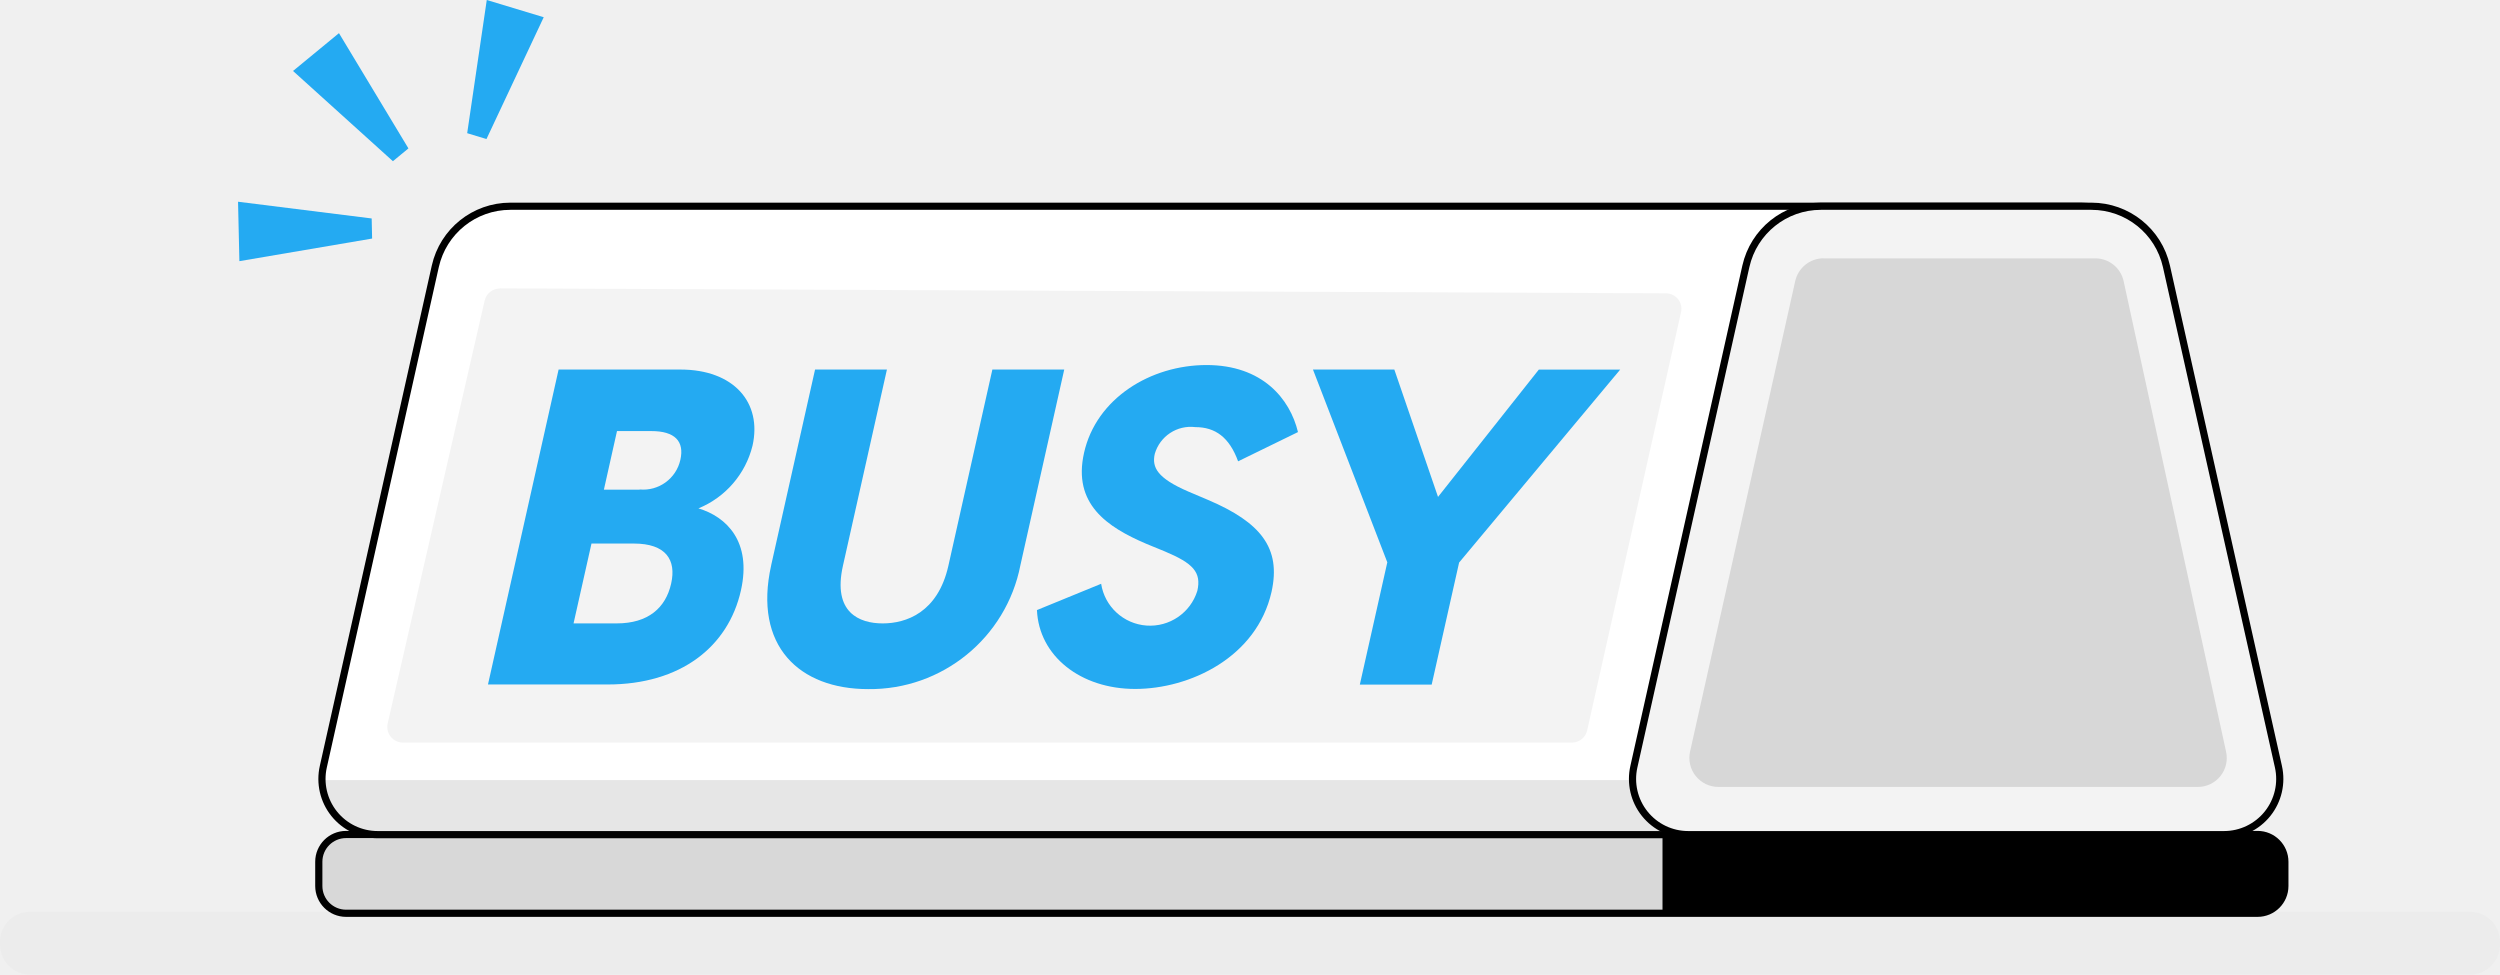
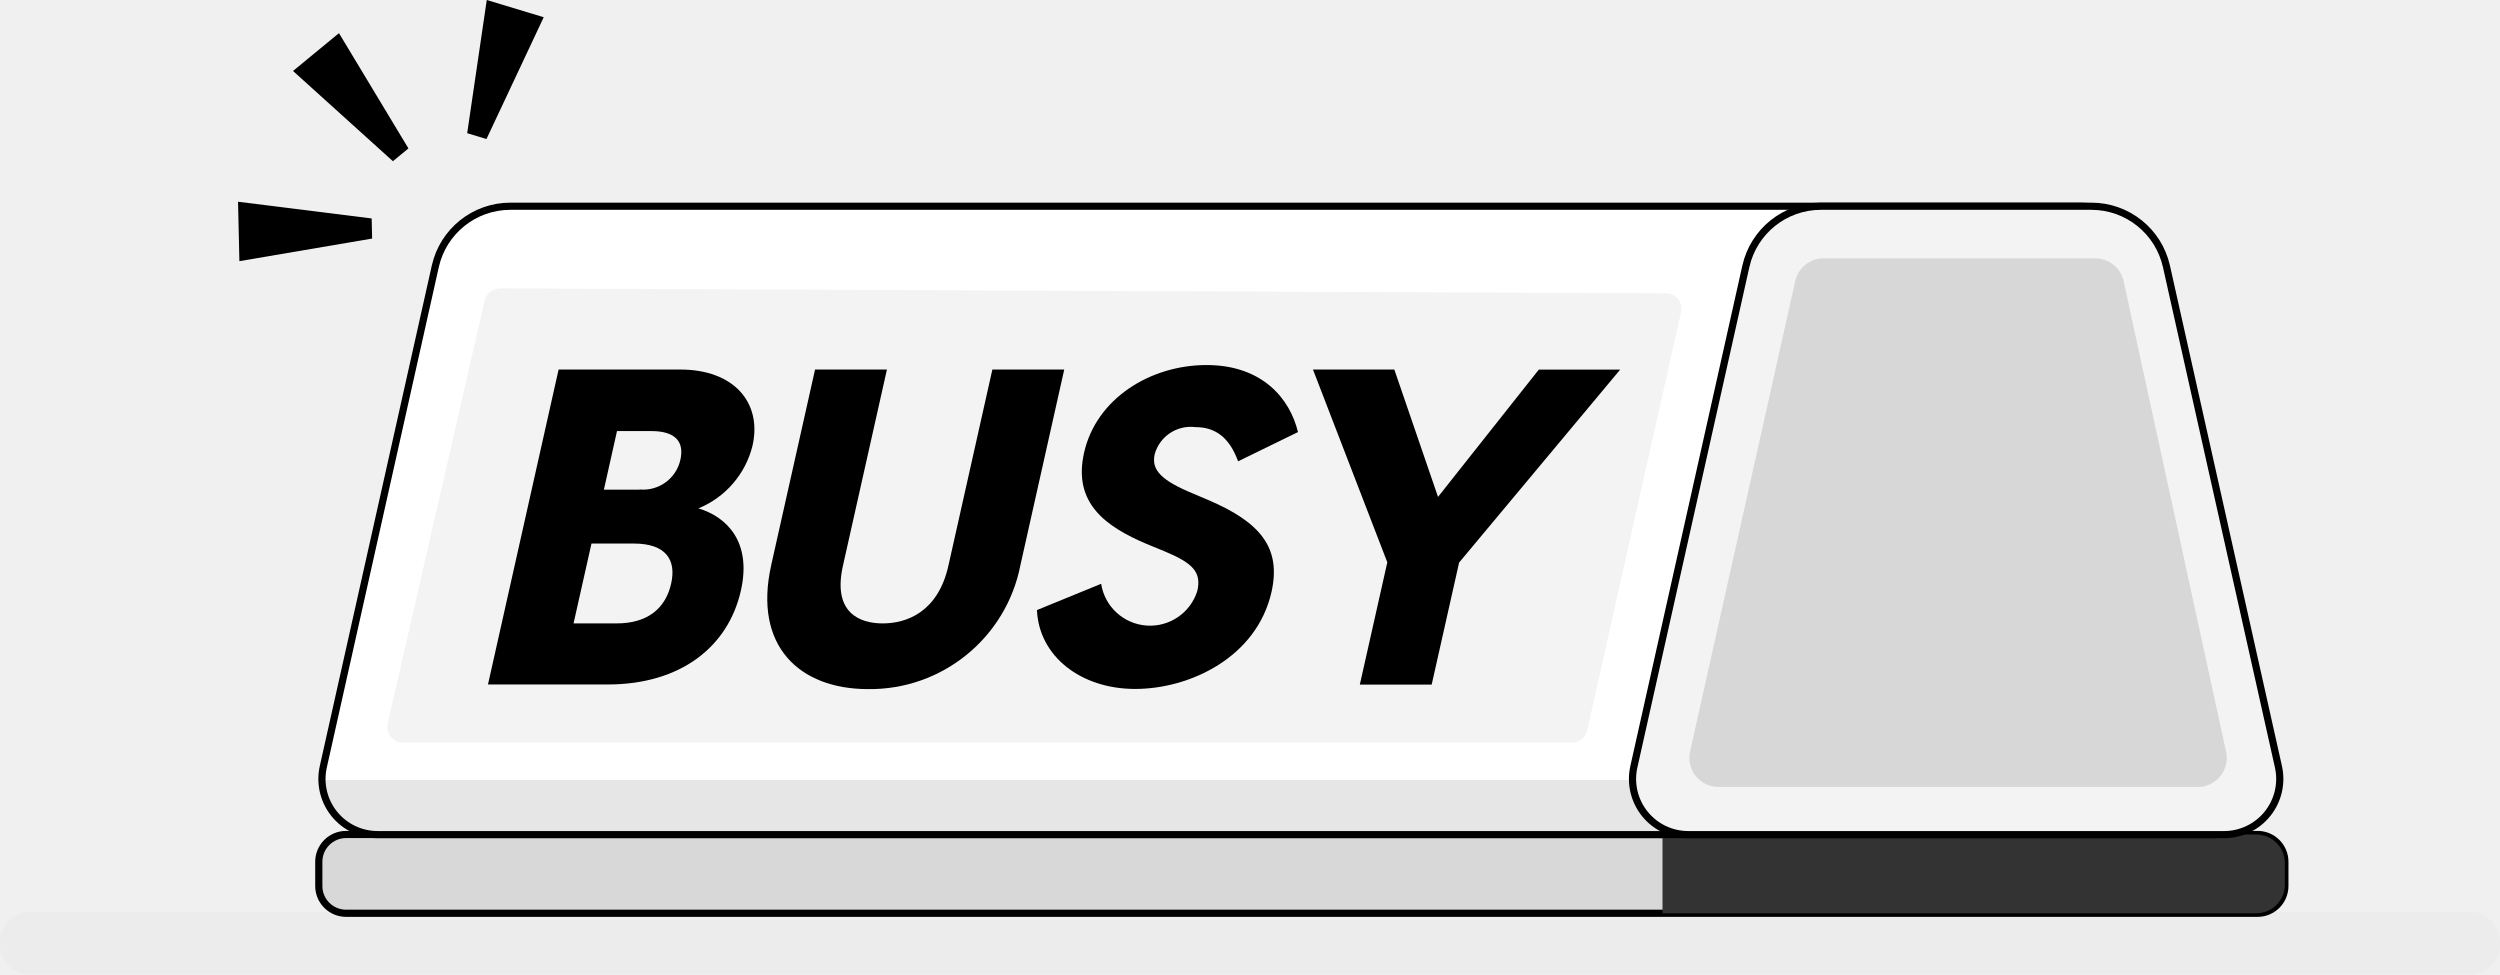
<svg xmlns="http://www.w3.org/2000/svg" width="174.139" height="67.886" viewBox="0 0 174.139 67.886">
  <g data-name="Group 5550">
    <rect data-name="Rectangle 3388" width="174.139" height="4.376" rx="2.09" transform="translate(0 63.51)" style="fill:#ececec" />
    <path data-name="Path 1721" d="M34.5 13.69h109.4a5.356 5.356 0 0 1 5.226 4.187l7.8 34.851a3.883 3.883 0 0 1-3.788 4.733H25.253a3.879 3.879 0 0 1-3.788-4.733l7.8-34.851a5.356 5.356 0 0 1 5.226-4.187z" transform="translate(1.056 .676)" style="fill:#fff" />
    <path data-name="Path 1722" d="m33.549 19.14 81.224.346a1.076 1.076 0 0 1 1.049 1.322l-6.537 29.122a1.089 1.089 0 0 1-1.06.85H26.791a1.092 1.092 0 0 1-1.06-1.322l6.758-29.468a1.089 1.089 0 0 1 1.06-.84z" transform="translate(1.27 .946)" style="fill:#f3f3f3" />
    <g data-name="Group 5549">
-       <path data-name="Path 1723" d="M37.312 24.53H45.8c3.7 0 5.7 2.288 5.016 5.31a6.362 6.362 0 0 1-3.766 4.36c1.962.588 3.725 2.319 2.959 5.719-.882 3.925-4.2 6.548-9.287 6.548H32.39l4.922-21.947zm4.051 17.682c2.183 0 3.411-1.081 3.788-2.781.367-1.637-.357-2.781-2.6-2.781H39.6l-1.249 5.562h3.012zm1.585-9.329a2.653 2.653 0 0 0 2.844-2.067c.294-1.3-.4-2-2.015-2h-2.4l-.913 4.082h2.5z" transform="translate(1.6 1.211)" style="fill:#24aaf2" />
-       <path data-name="Path 1724" d="m51.2 38.162 3.057-13.632h5.006L56.2 38.193c-.735 3.274 1.154 4.019 2.77 4.019s3.841-.745 4.575-4.019l3.063-13.663h5.006L68.56 38.162a10.68 10.68 0 0 1-10.61 8.626c-4.785 0-8.007-3-6.748-8.626z" transform="translate(2.516 1.212)" style="fill:#24aaf2" />
-       <path data-name="Path 1725" d="m68.84 41.293 4.46-1.826a3.448 3.448 0 0 0 6.7.493c.294-1.3-.294-1.92-2.267-2.749l-1.28-.525c-2.749-1.175-5.142-2.781-4.345-6.338.85-3.8 4.638-6.118 8.532-6.118s5.814 2.351 6.37 4.67l-4.17 2.036c-.609-1.669-1.585-2.382-2.98-2.382a2.608 2.608 0 0 0-2.823 1.857c-.22.955.189 1.7 2.319 2.624l1.385.588c3.7 1.574 5.1 3.369 4.429 6.4-1.028 4.575-5.7 6.769-9.5 6.769s-6.706-2.288-6.842-5.5z" transform="translate(3.401 1.197)" style="fill:#24aaf2" />
-       <path data-name="Path 1726" d="M92.334 37.973 87.15 24.53h5.667l3.043 8.87 7.021-8.867h5.667l-11.219 13.44-1.91 8.5h-5.005l1.91-8.5z" transform="translate(4.306 1.212)" style="fill:#24aaf2" />
+       <path data-name="Path 1723" d="M37.312 24.53H45.8c3.7 0 5.7 2.288 5.016 5.31a6.362 6.362 0 0 1-3.766 4.36c1.962.588 3.725 2.319 2.959 5.719-.882 3.925-4.2 6.548-9.287 6.548H32.39l4.922-21.947zm4.051 17.682c2.183 0 3.411-1.081 3.788-2.781.367-1.637-.357-2.781-2.6-2.781H39.6l-1.249 5.562h3.012zm1.585-9.329a2.653 2.653 0 0 0 2.844-2.067c.294-1.3-.4-2-2.015-2h-2.4l-.913 4.082h2.5z" transform="translate(1.6 1.211)" />
+       <path data-name="Path 1724" d="m51.2 38.162 3.057-13.632h5.006L56.2 38.193c-.735 3.274 1.154 4.019 2.77 4.019s3.841-.745 4.575-4.019l3.063-13.663h5.006L68.56 38.162a10.68 10.68 0 0 1-10.61 8.626c-4.785 0-8.007-3-6.748-8.626z" transform="translate(2.516 1.212)" />
+       <path data-name="Path 1725" d="m68.84 41.293 4.46-1.826a3.448 3.448 0 0 0 6.7.493c.294-1.3-.294-1.92-2.267-2.749l-1.28-.525c-2.749-1.175-5.142-2.781-4.345-6.338.85-3.8 4.638-6.118 8.532-6.118s5.814 2.351 6.37 4.67l-4.17 2.036c-.609-1.669-1.585-2.382-2.98-2.382a2.608 2.608 0 0 0-2.823 1.857c-.22.955.189 1.7 2.319 2.624l1.385.588c3.7 1.574 5.1 3.369 4.429 6.4-1.028 4.575-5.7 6.769-9.5 6.769s-6.706-2.288-6.842-5.5z" transform="translate(3.401 1.197)" />
+       <path data-name="Path 1726" d="M92.334 37.973 87.15 24.53h5.667l3.043 8.87 7.021-8.867h5.667l-11.219 13.44-1.91 8.5h-5.005l1.91-8.5z" transform="translate(4.306 1.212)" />
    </g>
    <rect data-name="Rectangle 3389" width="136.948" height="5.488" rx="1.9" transform="translate(22.206 58.127)" style="stroke-linecap:round;stroke:#000;stroke-miterlimit:10;stroke-width:.5px;fill:#d8d8d8" />
    <path data-name="Path 1727" d="M156.933 51.78c.546 1.952-1.3 3.809-3.788 3.809H25.253c-2.487 0-4.334-1.857-3.788-3.809z" transform="translate(1.056 2.558)" style="fill:#e6e6e6" />
-     <path data-name="Path 1728" d="M115.803 58.127h41.357a1.993 1.993 0 0 1 1.994 1.994v1.5a1.993 1.993 0 0 1-1.994 1.994h-41.357v-5.488z" />
+     <path data-name="Path 1728" d="M115.803 58.127h41.357a1.993 1.993 0 0 1 1.994 1.994v1.5a1.993 1.993 0 0 1-1.994 1.994h-41.357v-5.488z" style="fill:#333" />
    <path data-name="Path 1729" d="M34.5 13.69h109.4a5.356 5.356 0 0 1 5.226 4.187l7.8 34.851a3.883 3.883 0 0 1-3.788 4.733H25.253a3.879 3.879 0 0 1-3.788-4.733l7.8-34.851a5.356 5.356 0 0 1 5.226-4.187z" transform="translate(1.056 .676)" style="fill:none;stroke-linecap:round;stroke:#000;stroke-miterlimit:10;stroke-width:.5px" />
    <path data-name="Path 1730" d="M121.488 13.69h18.837a5.356 5.356 0 0 1 5.226 4.187l7.8 34.851a3.883 3.883 0 0 1-3.788 4.733h-37.32a3.879 3.879 0 0 1-3.788-4.733l7.8-34.851a5.356 5.356 0 0 1 5.226-4.187z" transform="translate(5.354 .676)" style="stroke:#000;stroke-miterlimit:10;stroke-width:.5px;fill:#f3f3f3" />
    <path data-name="Path 1731" d="M121.48 17.15h18.931a2.011 2.011 0 0 1 1.973 1.6l7.136 32.773a2.015 2.015 0 0 1-1.973 2.445h-33.392a2.023 2.023 0 0 1-1.973-2.466l7.325-32.773a2.03 2.03 0 0 1 1.973-1.585z" transform="translate(5.541 .847)" style="fill:#d7d7d7" />
-     <path data-name="Path 1732" d="m27.488 10.228-1.081.892-6.957-6.286 3.2-2.634z" transform="translate(.961 .109)" style="fill:#24aaf2" />
-     <path data-name="Path 1733" d="m32.353 9.686-1.343-.409L32.374 0l3.967 1.2z" transform="translate(1.532)" style="fill:#24aaf2" />
-     <path data-name="Path 1734" d="m25.108 14.555.031 1.4-9.245 1.574-.094-4.139z" transform="translate(.781 .662)" style="fill:#24aaf2" />
+     <path data-name="Path 1732" d="m27.488 10.228-1.081.892-6.957-6.286 3.2-2.634z" transform="translate(.961 .109)" />
+     <path data-name="Path 1733" d="m32.353 9.686-1.343-.409L32.374 0l3.967 1.2z" transform="translate(1.532)" />
+     <path data-name="Path 1734" d="m25.108 14.555.031 1.4-9.245 1.574-.094-4.139z" transform="translate(.781 .662)" />
  </g>
</svg>
